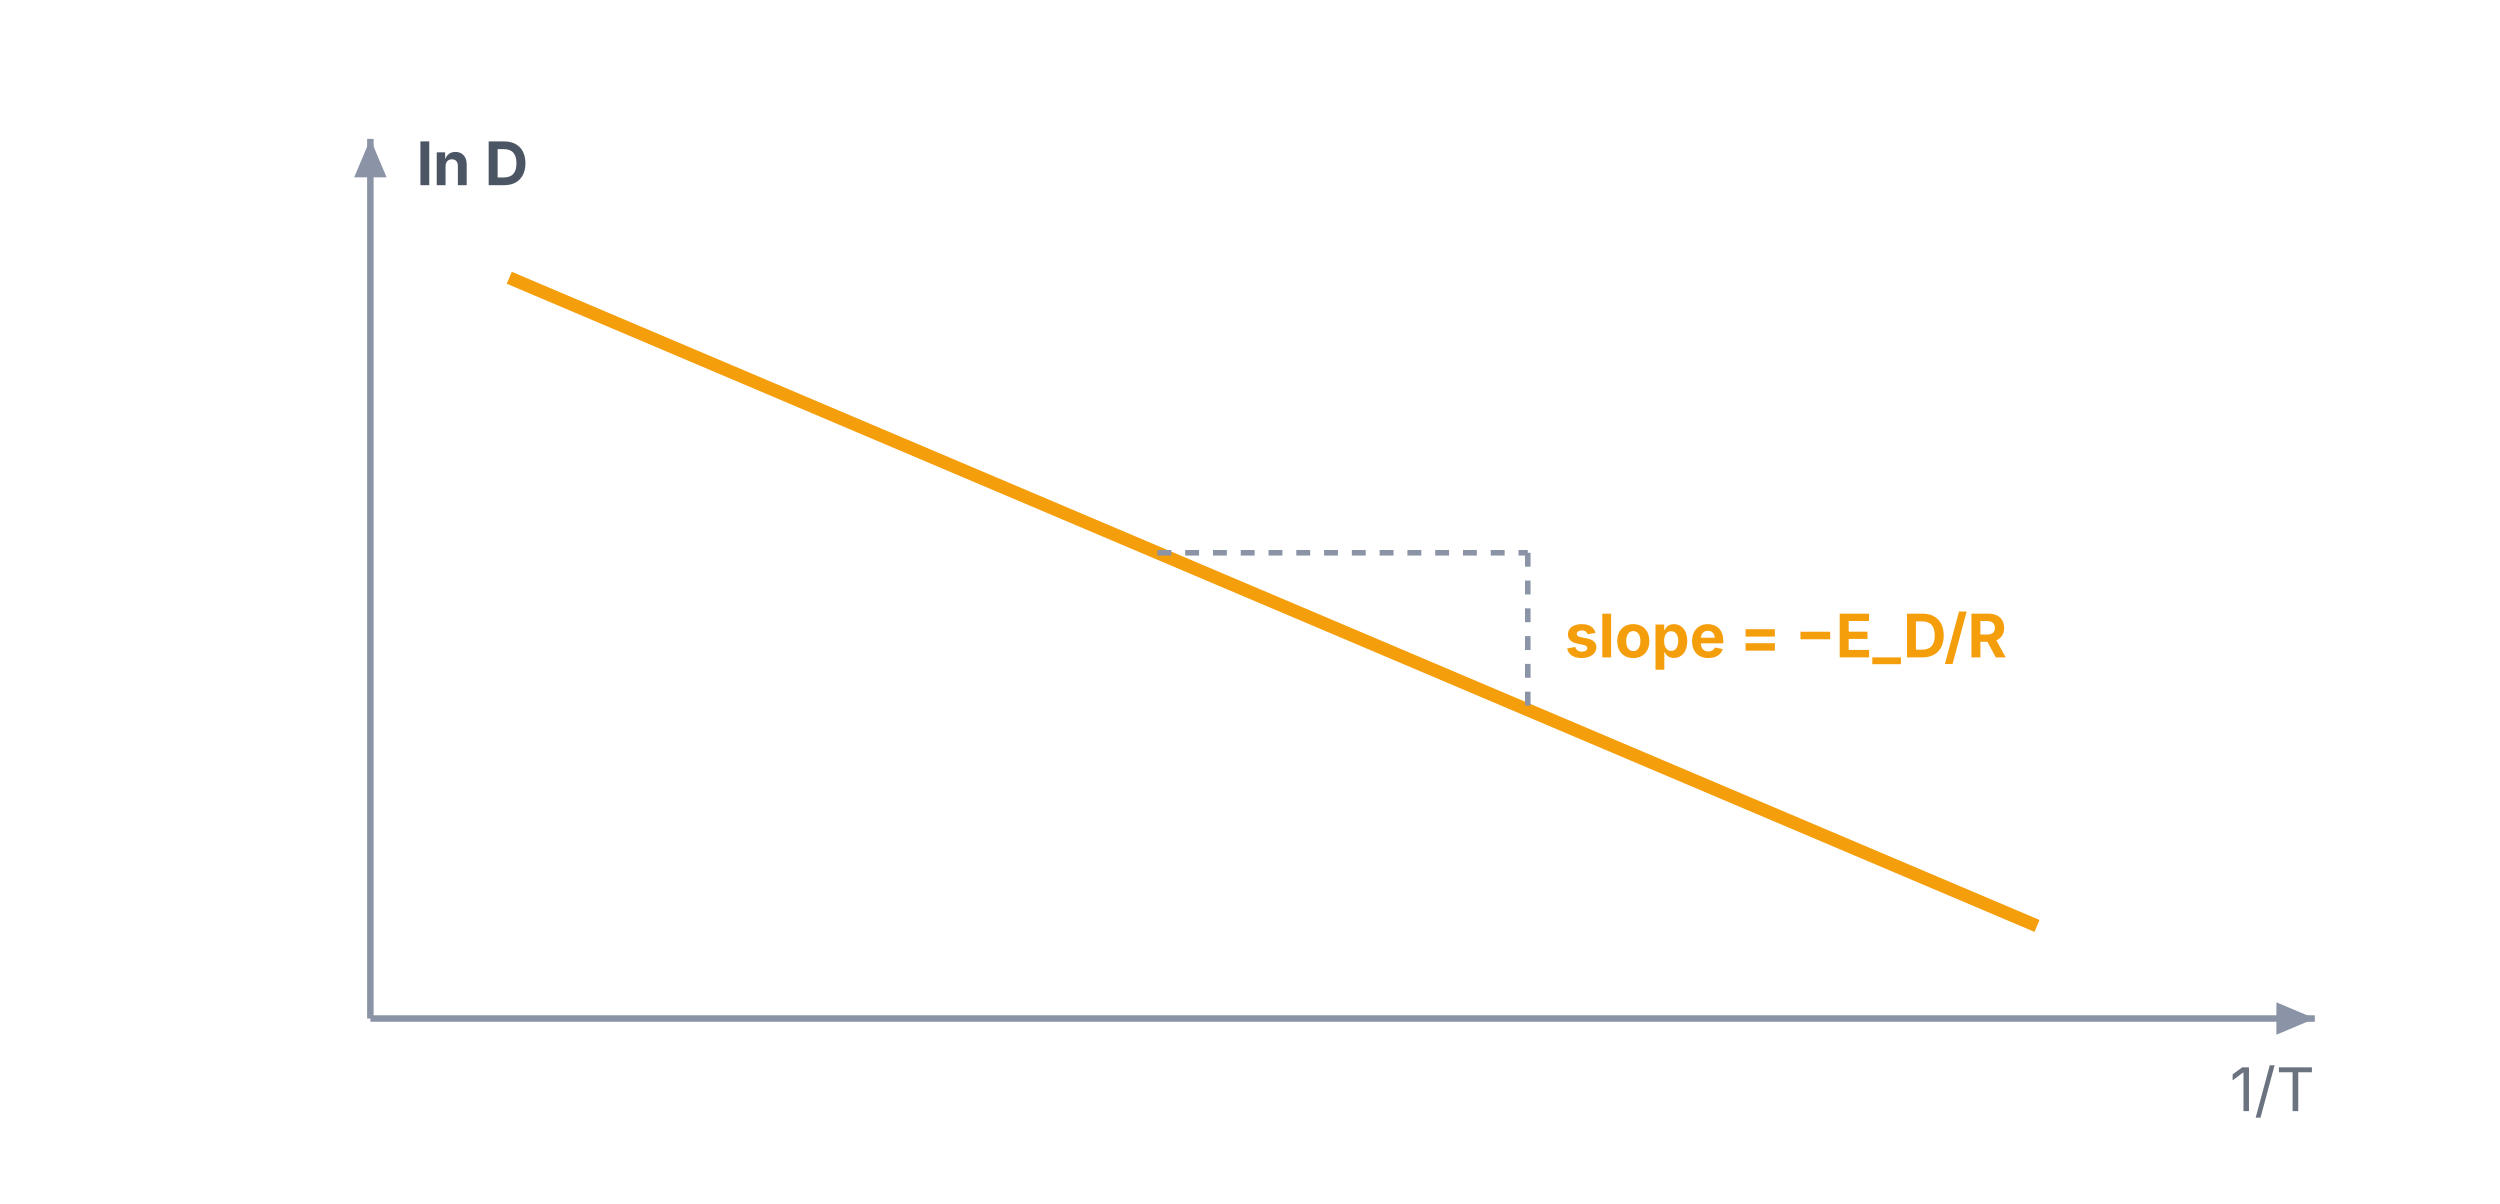
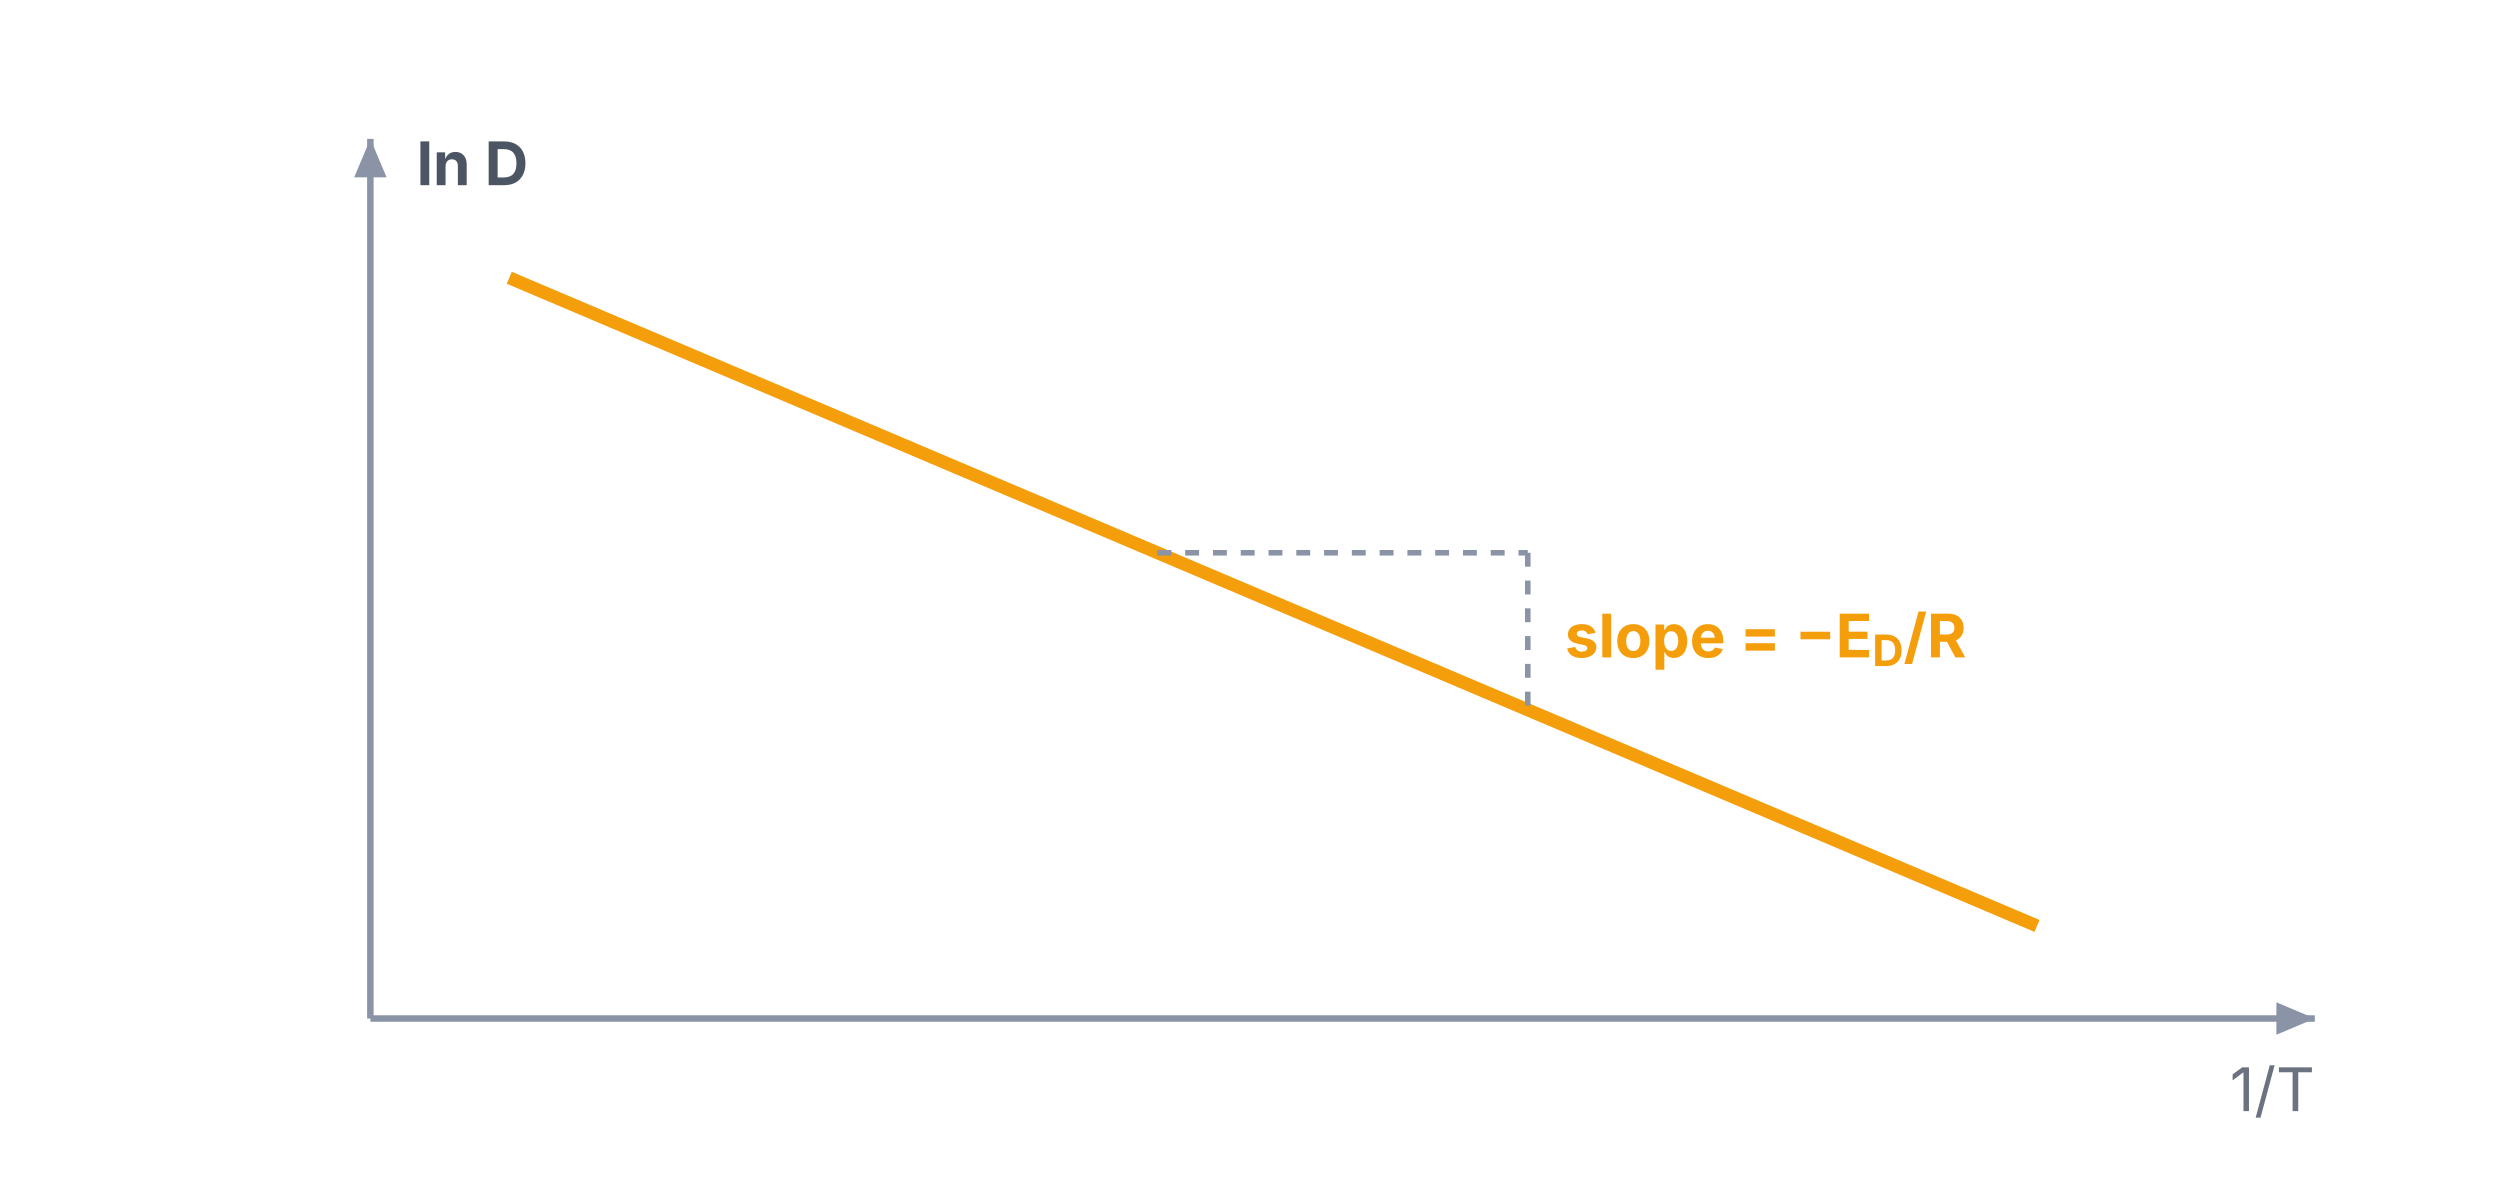
<svg xmlns="http://www.w3.org/2000/svg" viewBox="0 0 540 260" width="100%" style="max-width:540px;margin:0 auto;display:block" role="img" aria-label="Arrhenius plot of the diffusivity">
  <g font-family="Inter, Arial, sans-serif" font-size="13" fill="#8a94a6">
    <line x1="80.0" y1="220.0" x2="500.0" y2="220.0" stroke="#8a94a6" stroke-width="1.4" />
    <path d="M500.0,220.0 L491.7,223.5 L491.7,216.5 Z" fill="#8a94a6" />
    <line x1="80.0" y1="220.0" x2="80.0" y2="30.0" stroke="#8a94a6" stroke-width="1.4" />
    <path d="M80.0,30.0 L83.5,38.3 L76.5,38.3 Z" fill="#8a94a6" />
    <text x="500.0" y="240.0" fill="#6b7280" font-size="13" font-weight="400" text-anchor="end">1/T</text>
    <text x="90.0" y="40.0" fill="#4b5563" font-size="13" font-weight="700" text-anchor="start">ln D</text>
    <line x1="110.0" y1="60.0" x2="440.0" y2="200.0" stroke="#f59e0b" stroke-width="2.8" />
    <line x1="250.0" y1="119.4" x2="330.0" y2="119.4" stroke="#8a94a6" stroke-width="1.2" stroke-dasharray="3,3" />
    <line x1="330.0" y1="119.4" x2="330.0" y2="153.3" stroke="#8a94a6" stroke-width="1.2" stroke-dasharray="3,3" />
-     <text x="338.0" y="142.0" fill="#f59e0b" font-size="13" font-weight="700" text-anchor="start">slope = −E_D/R</text>
+     <text x="338.0" y="142.0" fill="#f59e0b" font-size="13" font-weight="700" text-anchor="start">slope = −E<tspan baseline-shift="sub" font-size="72%">D</tspan>/R</text>
  </g>
</svg>
